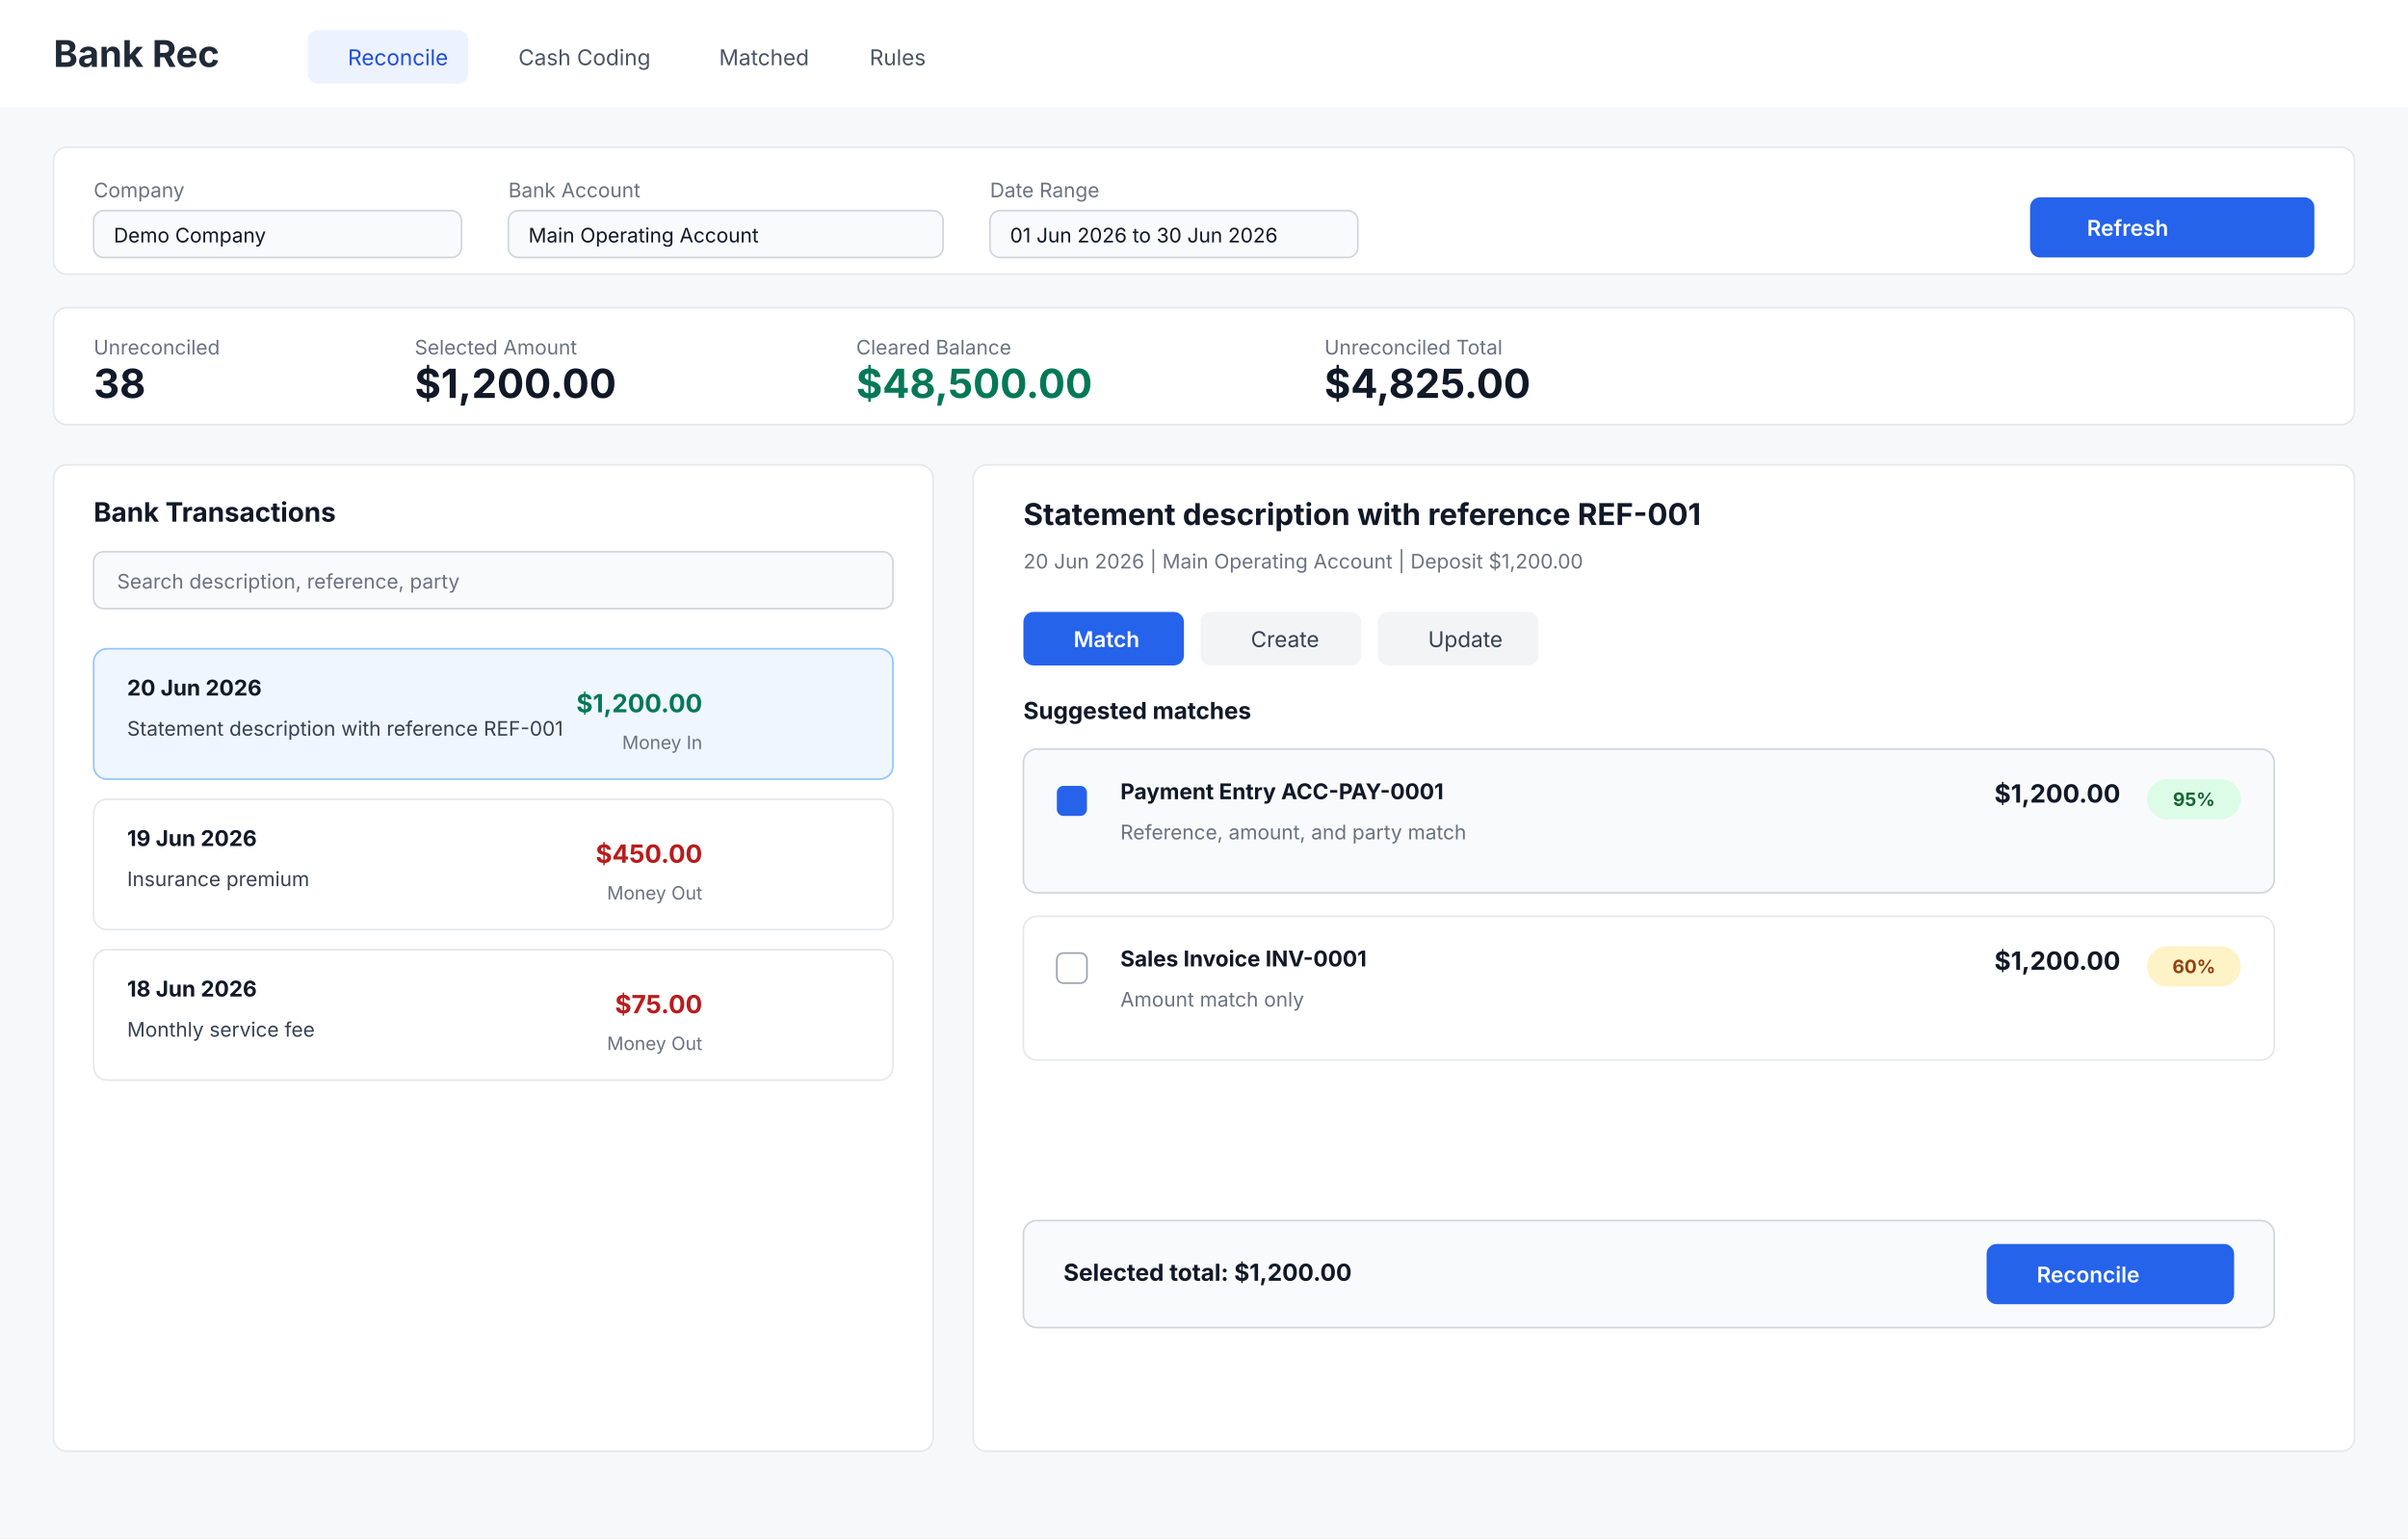
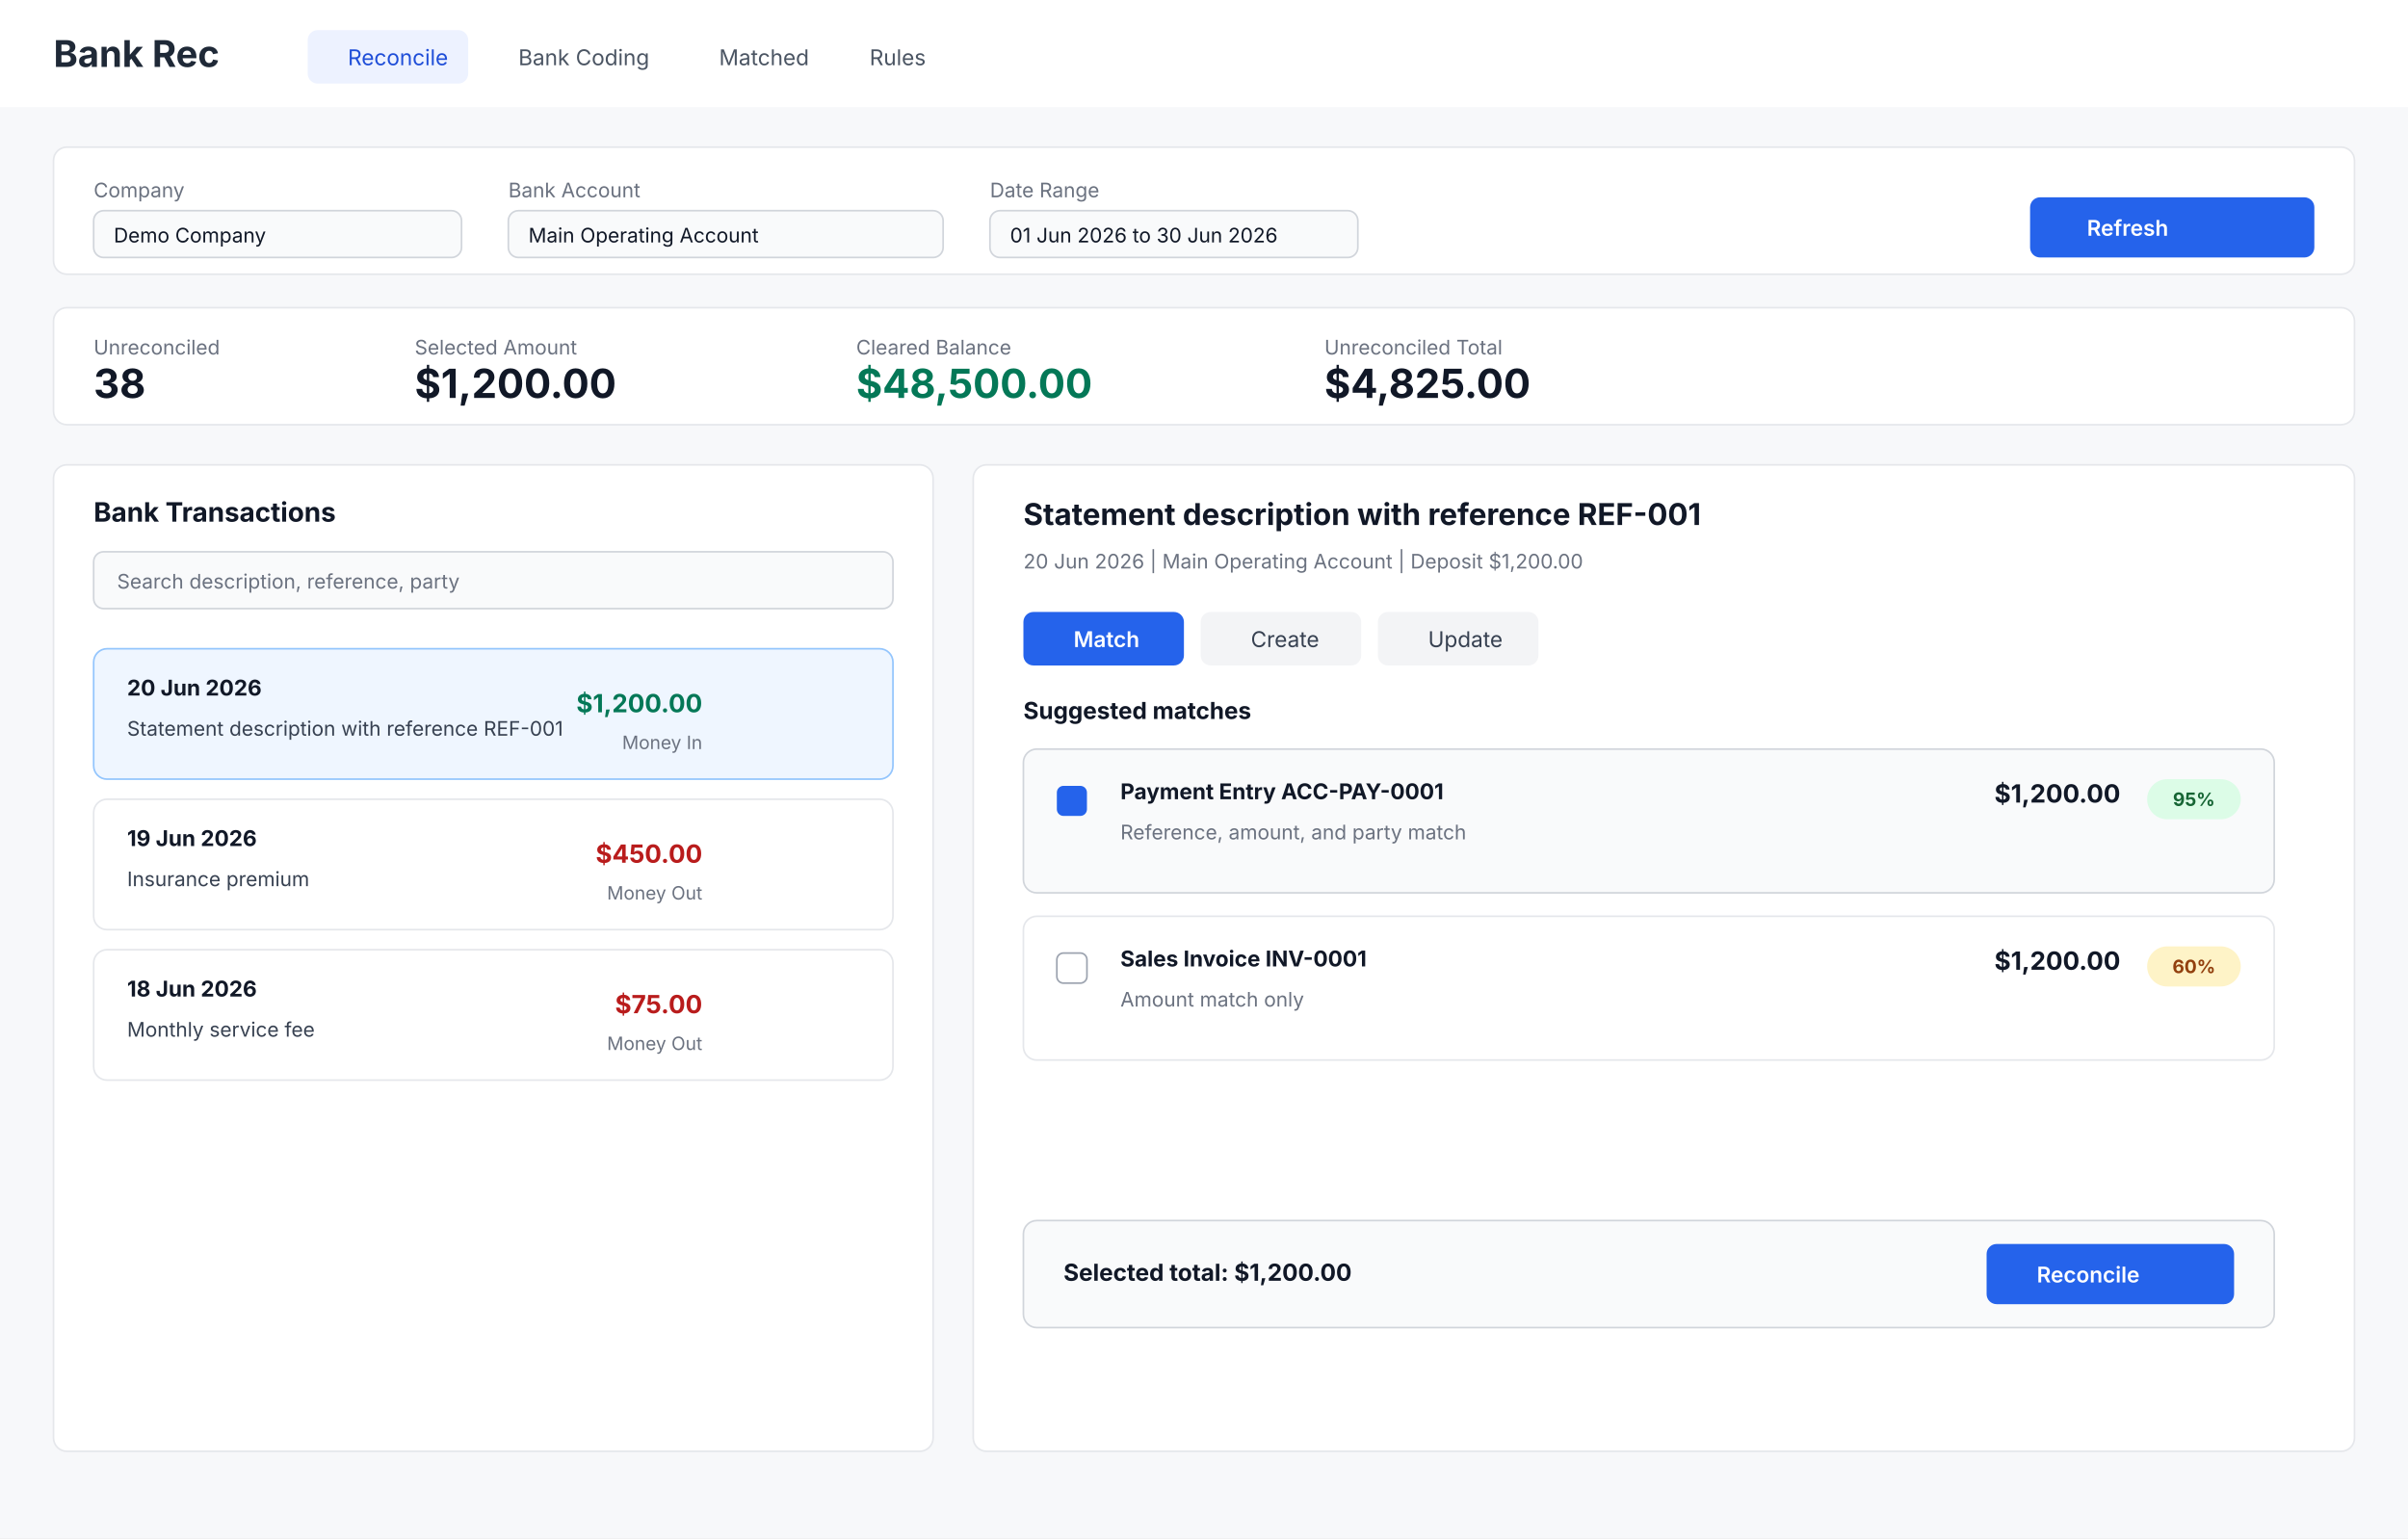
<svg xmlns="http://www.w3.org/2000/svg" width="1440" height="920" viewBox="0 0 1440 920">
  <rect width="1440" height="920" fill="#f7f8fa" />
  <rect x="0" y="0" width="1440" height="64" fill="#ffffff" />
  <text x="32" y="40" font-family="Inter, Arial, sans-serif" font-size="22" font-weight="700" fill="#1f2937">Bank Rec</text>
  <rect x="184" y="18" width="96" height="32" rx="6" fill="#edf2ff" />
  <text x="208" y="39" font-family="Inter, Arial, sans-serif" font-size="13" fill="#1f4ed8">Reconcile</text>
-   <text x="310" y="39" font-family="Inter, Arial, sans-serif" font-size="13" fill="#4b5563">Cash Coding</text>
+   <text x="310" y="39" font-family="Inter, Arial, sans-serif" font-size="13" fill="#4b5563">Bank Coding</text>
  <text x="430" y="39" font-family="Inter, Arial, sans-serif" font-size="13" fill="#4b5563">Matched</text>
  <text x="520" y="39" font-family="Inter, Arial, sans-serif" font-size="13" fill="#4b5563">Rules</text>
  <rect x="32" y="88" width="1376" height="76" rx="8" fill="#ffffff" stroke="#e5e7eb" />
  <text x="56" y="118" font-family="Inter, Arial, sans-serif" font-size="12" fill="#6b7280">Company</text>
  <rect x="56" y="126" width="220" height="28" rx="6" fill="#f9fafb" stroke="#d1d5db" />
  <text x="68" y="145" font-family="Inter, Arial, sans-serif" font-size="12" fill="#111827">Demo Company</text>
  <text x="304" y="118" font-family="Inter, Arial, sans-serif" font-size="12" fill="#6b7280">Bank Account</text>
  <rect x="304" y="126" width="260" height="28" rx="6" fill="#f9fafb" stroke="#d1d5db" />
  <text x="316" y="145" font-family="Inter, Arial, sans-serif" font-size="12" fill="#111827">Main Operating Account</text>
  <text x="592" y="118" font-family="Inter, Arial, sans-serif" font-size="12" fill="#6b7280">Date Range</text>
  <rect x="592" y="126" width="220" height="28" rx="6" fill="#f9fafb" stroke="#d1d5db" />
  <text x="604" y="145" font-family="Inter, Arial, sans-serif" font-size="12" fill="#111827">01 Jun 2026 to 30 Jun 2026</text>
  <rect x="1214" y="118" width="170" height="36" rx="6" fill="#2563eb" />
  <text x="1248" y="141" font-family="Inter, Arial, sans-serif" font-size="13" font-weight="600" fill="#ffffff">Refresh</text>
  <rect x="32" y="184" width="1376" height="70" rx="8" fill="#ffffff" stroke="#e5e7eb" />
  <text x="56" y="212" font-family="Inter, Arial, sans-serif" font-size="12" fill="#6b7280">Unreconciled</text>
  <text x="56" y="238" font-family="Inter, Arial, sans-serif" font-size="24" font-weight="700" fill="#111827">38</text>
  <text x="248" y="212" font-family="Inter, Arial, sans-serif" font-size="12" fill="#6b7280">Selected Amount</text>
  <text x="248" y="238" font-family="Inter, Arial, sans-serif" font-size="24" font-weight="700" fill="#111827">$1,200.00</text>
  <text x="512" y="212" font-family="Inter, Arial, sans-serif" font-size="12" fill="#6b7280">Cleared Balance</text>
  <text x="512" y="238" font-family="Inter, Arial, sans-serif" font-size="24" font-weight="700" fill="#047857">$48,500.00</text>
  <text x="792" y="212" font-family="Inter, Arial, sans-serif" font-size="12" fill="#6b7280">Unreconciled Total</text>
  <text x="792" y="238" font-family="Inter, Arial, sans-serif" font-size="24" font-weight="700" fill="#111827">$4,825.00</text>
  <rect x="32" y="278" width="526" height="590" rx="8" fill="#ffffff" stroke="#e5e7eb" />
  <text x="56" y="312" font-family="Inter, Arial, sans-serif" font-size="16" font-weight="700" fill="#111827">Bank Transactions</text>
  <rect x="56" y="330" width="478" height="34" rx="6" fill="#f9fafb" stroke="#d1d5db" />
  <text x="70" y="352" font-family="Inter, Arial, sans-serif" font-size="12" fill="#6b7280">Search description, reference, party</text>
  <rect x="56" y="388" width="478" height="78" rx="8" fill="#eff6ff" stroke="#93c5fd" />
  <text x="76" y="416" font-family="Inter, Arial, sans-serif" font-size="13" font-weight="700" fill="#111827">20 Jun 2026</text>
  <text x="76" y="440" font-family="Inter, Arial, sans-serif" font-size="12" fill="#374151">Statement description with reference REF-001</text>
  <text x="420" y="426" font-family="Inter, Arial, sans-serif" font-size="15" font-weight="700" text-anchor="end" fill="#047857">$1,200.00</text>
  <text x="420" y="448" font-family="Inter, Arial, sans-serif" font-size="11" text-anchor="end" fill="#6b7280">Money In</text>
  <rect x="56" y="478" width="478" height="78" rx="8" fill="#ffffff" stroke="#e5e7eb" />
  <text x="76" y="506" font-family="Inter, Arial, sans-serif" font-size="13" font-weight="700" fill="#111827">19 Jun 2026</text>
  <text x="76" y="530" font-family="Inter, Arial, sans-serif" font-size="12" fill="#374151">Insurance premium</text>
  <text x="420" y="516" font-family="Inter, Arial, sans-serif" font-size="15" font-weight="700" text-anchor="end" fill="#b91c1c">$450.00</text>
  <text x="420" y="538" font-family="Inter, Arial, sans-serif" font-size="11" text-anchor="end" fill="#6b7280">Money Out</text>
  <rect x="56" y="568" width="478" height="78" rx="8" fill="#ffffff" stroke="#e5e7eb" />
  <text x="76" y="596" font-family="Inter, Arial, sans-serif" font-size="13" font-weight="700" fill="#111827">18 Jun 2026</text>
  <text x="76" y="620" font-family="Inter, Arial, sans-serif" font-size="12" fill="#374151">Monthly service fee</text>
  <text x="420" y="606" font-family="Inter, Arial, sans-serif" font-size="15" font-weight="700" text-anchor="end" fill="#b91c1c">$75.00</text>
  <text x="420" y="628" font-family="Inter, Arial, sans-serif" font-size="11" text-anchor="end" fill="#6b7280">Money Out</text>
  <rect x="582" y="278" width="826" height="590" rx="8" fill="#ffffff" stroke="#e5e7eb" />
  <text x="612" y="314" font-family="Inter, Arial, sans-serif" font-size="18" font-weight="700" fill="#111827">Statement description with reference REF-001</text>
  <text x="612" y="340" font-family="Inter, Arial, sans-serif" font-size="12" fill="#6b7280">20 Jun 2026  |  Main Operating Account  |  Deposit $1,200.00</text>
  <rect x="612" y="366" width="96" height="32" rx="6" fill="#2563eb" />
  <text x="642" y="387" font-family="Inter, Arial, sans-serif" font-size="13" font-weight="600" fill="#ffffff">Match</text>
  <rect x="718" y="366" width="96" height="32" rx="6" fill="#f3f4f6" />
  <text x="748" y="387" font-family="Inter, Arial, sans-serif" font-size="13" fill="#374151">Create</text>
  <rect x="824" y="366" width="96" height="32" rx="6" fill="#f3f4f6" />
  <text x="854" y="387" font-family="Inter, Arial, sans-serif" font-size="13" fill="#374151">Update</text>
  <text x="612" y="430" font-family="Inter, Arial, sans-serif" font-size="14" font-weight="700" fill="#111827">Suggested matches</text>
  <rect x="612" y="448" width="748" height="86" rx="8" fill="#f9fafb" stroke="#d1d5db" />
  <rect x="632" y="470" width="18" height="18" rx="4" fill="#2563eb" />
  <text x="670" y="478" font-family="Inter, Arial, sans-serif" font-size="13" font-weight="700" fill="#111827">Payment Entry ACC-PAY-0001</text>
  <text x="670" y="502" font-family="Inter, Arial, sans-serif" font-size="12" fill="#6b7280">Reference, amount, and party match</text>
  <text x="1268" y="480" font-family="Inter, Arial, sans-serif" font-size="15" font-weight="700" text-anchor="end" fill="#111827">$1,200.00</text>
  <rect x="1284" y="466" width="56" height="24" rx="12" fill="#dcfce7" />
  <text x="1312" y="482" font-family="Inter, Arial, sans-serif" font-size="11" font-weight="700" text-anchor="middle" fill="#166534">95%</text>
  <rect x="612" y="548" width="748" height="86" rx="8" fill="#ffffff" stroke="#e5e7eb" />
  <rect x="632" y="570" width="18" height="18" rx="4" fill="#ffffff" stroke="#9ca3af" />
  <text x="670" y="578" font-family="Inter, Arial, sans-serif" font-size="13" font-weight="700" fill="#111827">Sales Invoice INV-0001</text>
  <text x="670" y="602" font-family="Inter, Arial, sans-serif" font-size="12" fill="#6b7280">Amount match only</text>
  <text x="1268" y="580" font-family="Inter, Arial, sans-serif" font-size="15" font-weight="700" text-anchor="end" fill="#111827">$1,200.00</text>
  <rect x="1284" y="566" width="56" height="24" rx="12" fill="#fef3c7" />
  <text x="1312" y="582" font-family="Inter, Arial, sans-serif" font-size="11" font-weight="700" text-anchor="middle" fill="#92400e">60%</text>
  <rect x="612" y="730" width="748" height="64" rx="8" fill="#f9fafb" stroke="#d1d5db" />
  <text x="636" y="766" font-family="Inter, Arial, sans-serif" font-size="14" font-weight="700" fill="#111827">Selected total: $1,200.00</text>
  <rect x="1188" y="744" width="148" height="36" rx="6" fill="#2563eb" />
  <text x="1218" y="767" font-family="Inter, Arial, sans-serif" font-size="13" font-weight="600" fill="#ffffff">Reconcile</text>
</svg>
